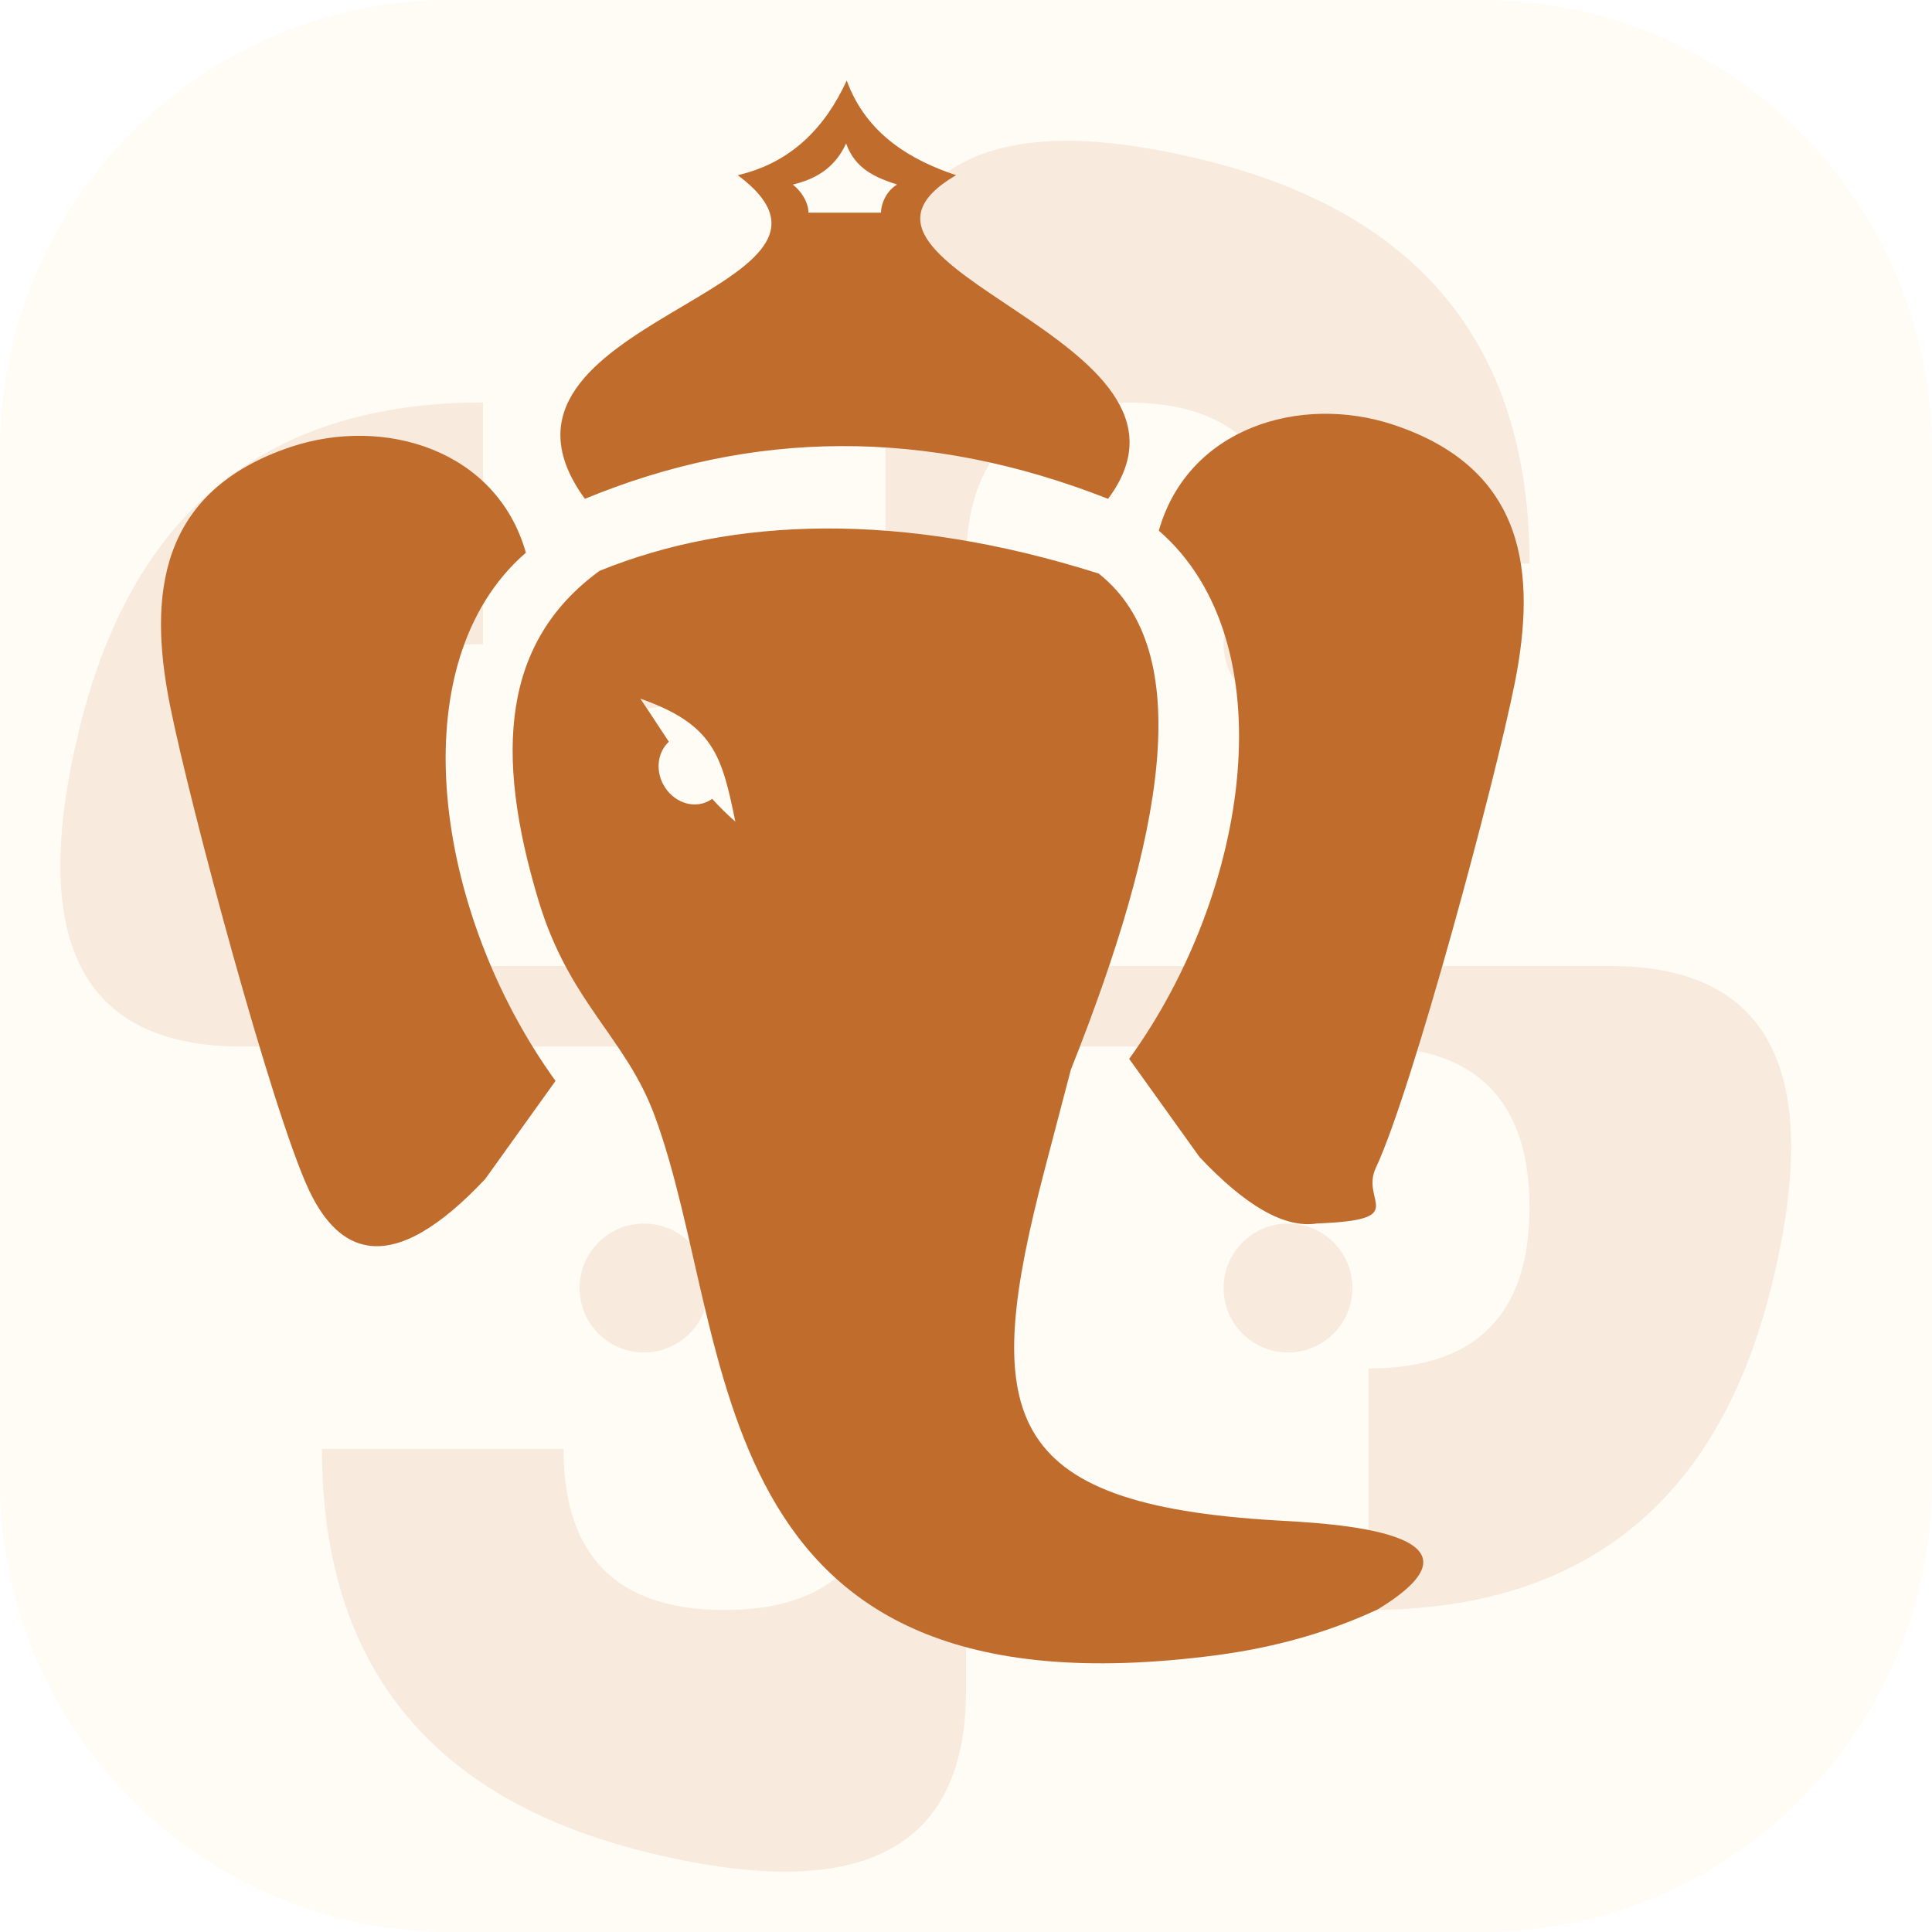
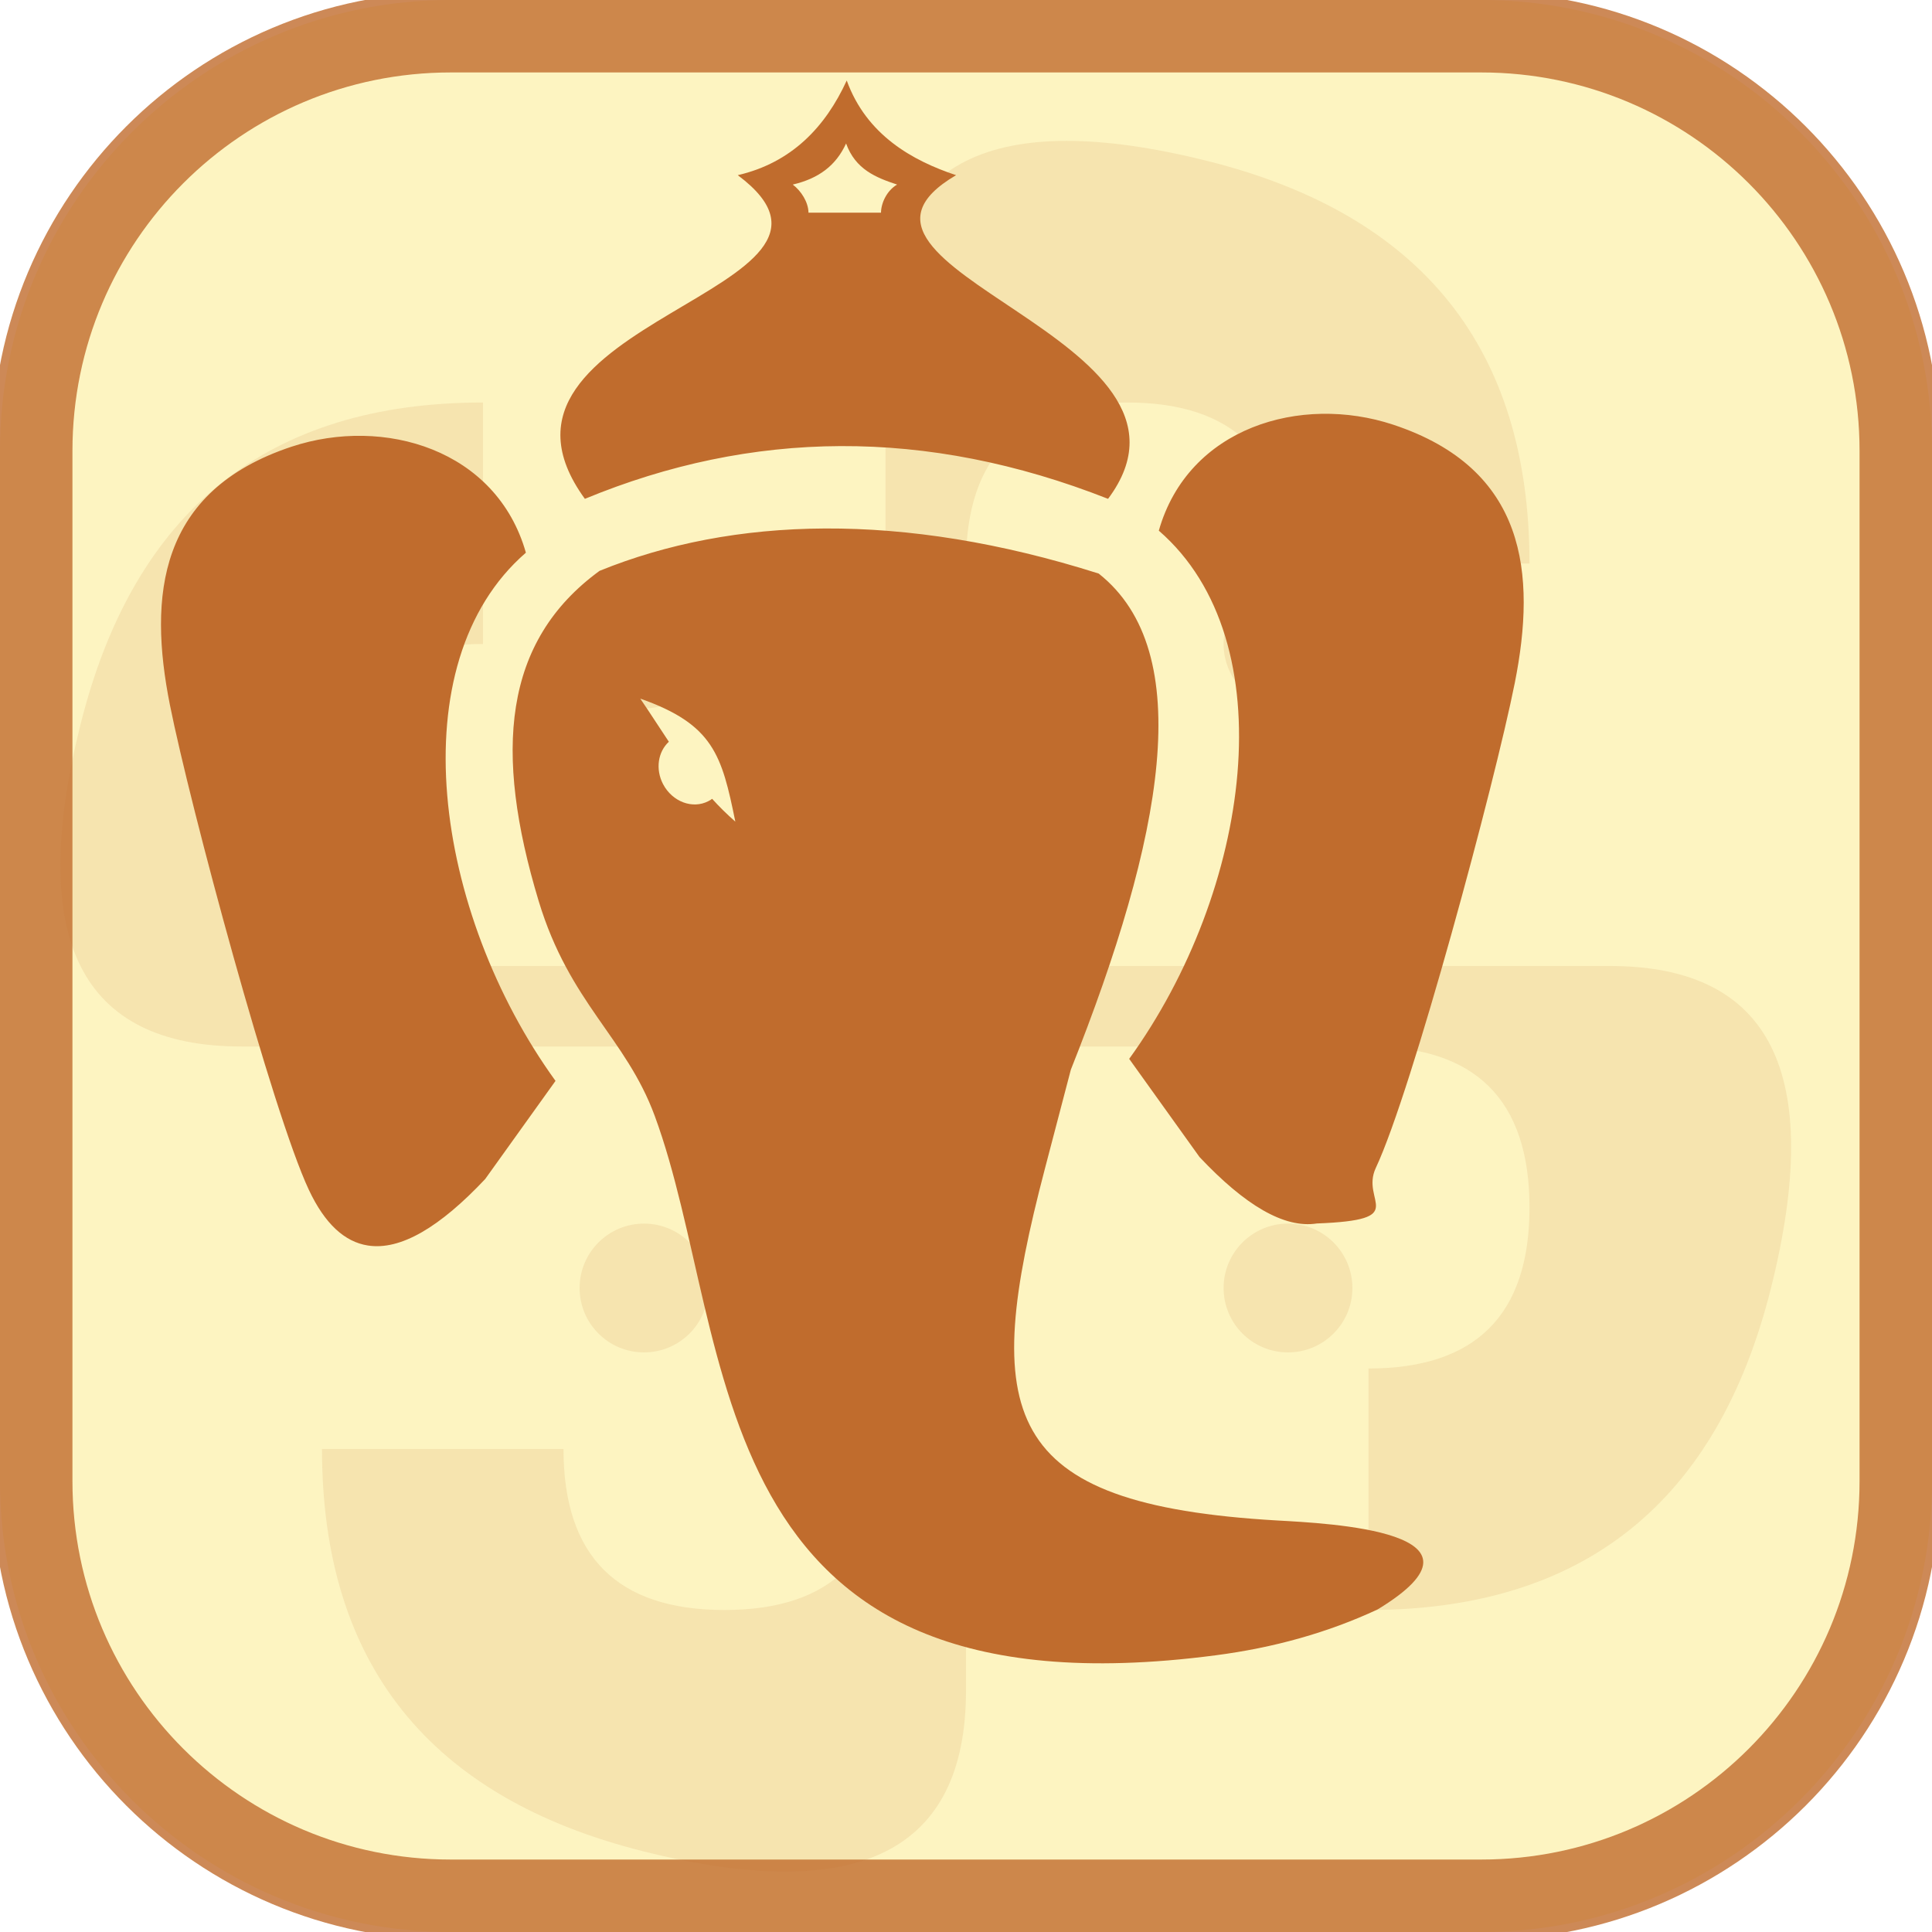
<svg xmlns="http://www.w3.org/2000/svg" viewBox="0 0 120 120" fill="none">
-   <rect width="120" height="120" rx="28" fill="#FFFBF5" />
+   <rect width="120" height="120" rx="28" fill="#FDF4C1" />
+   <rect x="2" y="2" width="116" height="116" rx="26" stroke="#C06C2D" stroke-width="5" opacity="0.8" />
  <g>
    <path d="M60 20 L 60 60 L 100 60 Q 115 60 110 80 Q 105 100 85 100 L 85 85 Q 95 85 95 75 Q 95 65 85 65 L 60 65 L 60 105 Q 60 120 40 115 Q 20 110 20 90 L 35 90 Q 35 100 45 100 Q 55 100 55 90 L 55 65 L 15 65 Q 0 65 5 45 Q 10 25 30 25 L 30 40 Q 20 40 20 50 Q 20 60 30 60 L 55 60 L 55 20 Q 55 5 75 10 Q 95 15 95 35 L 80 35 Q 80 25 70 25 Q 60 25 60 35 V 20 Z" fill="#C06C2D" opacity="0.12" />
    <circle cx="40" cy="40" r="4" fill="#C06C2D" opacity="0.12" />
    <circle cx="80" cy="40" r="4" fill="#C06C2D" opacity="0.12" />
    <circle cx="40" cy="80" r="4" fill="#C06C2D" opacity="0.12" />
    <circle cx="80" cy="80" r="4" fill="#C06C2D" opacity="0.12" />
    <g transform="translate(10, 5) scale(0.8)">
      <path d="M30.63,77.67c-9.43-13.04-12.22-32.41-2.3-41.01c-2.28-8.02-11.02-10.6-18.19-8.23 C-0.23,31.87-0.99,40.02,0.69,48.47c1.56,7.83,7.99,31.71,10.79,37.66c1.24,2.64,2.78,4.04,4.58,4.32c2.54,0.4,5.6-1.43,9.11-5.16 L30.63,77.67L30.63,77.67z M37.21,47.99c5.67,2,6.33,4.37,7.38,9.55c-0.65-0.57-1.25-1.16-1.8-1.77c-0.09,0.07-0.19,0.13-0.29,0.18 c-1.23,0.64-2.8,0.05-3.52-1.32c-0.61-1.17-0.39-2.52,0.45-3.29C38.68,50.22,37.97,49.1,37.21,47.99L37.21,47.99z M55.9,10.26 h-5.63c-0.01-0.81-0.56-1.68-1.22-2.18c2.01-0.47,3.35-1.47,4.14-3.19c0.73,2.02,2.33,2.65,3.96,3.19 C56.35,8.55,55.91,9.51,55.9,10.26L55.9,10.26z M69,47.99c-5.67,2-6.33,4.37-7.38,9.55c0.65-0.57,1.25-1.16,1.8-1.77 c0.09,0.07,0.19,0.13,0.29,0.18c1.23,0.64,2.8,0.05,3.52-1.32c0.61-1.17,0.39-2.52-0.45-3.29C67.52,50.22,68.24,49.1,69,47.99 L69,47.99z M32.91,32.48c12.95-5.35,26.47-5.57,40.62,0c9.35-12.51-24.19-17.86-11.8-25.13C58.32,6.22,54.77,4.22,53.24,0 c-1.65,3.6-4.27,6.38-8.46,7.35C56.82,16.34,22.81,18.58,32.91,32.48L32.91,32.48z M75.17,75.96c9.43-13.04,12.22-32.41,2.3-41.01 c2.28-8.02,11.02-10.6,18.19-8.23c10.37,3.43,11.13,11.58,9.45,20.04c-1.56,7.83-7.99,31.71-10.79,37.66 c-1.24,2.64,2.78,4.04-4.58,4.32c-2.54,0.4-5.6-1.43-9.11-5.16L75.17,75.96L75.17,75.96z M72.8,38.28 c-15.29-4.85-28.42-4.41-38.75-0.21c-7.5,5.47-8.23,14.04-4.73,25.63c2.4,7.94,6.76,10.58,9.01,16.68 c6.44,17.44,3.08,47.17,43.53,41.89c4.55-0.59,8.75-1.77,12.59-3.56c9.99-6.06-3.86-6.69-7.78-6.91 c-21.58-1.25-23.04-8.24-18.05-27.29l2.02-7.71C77.82,58.76,80.49,44.36,72.8,38.28L72.8,38.28z" fill="#C06C2D" />
    </g>
  </g>
</svg>
